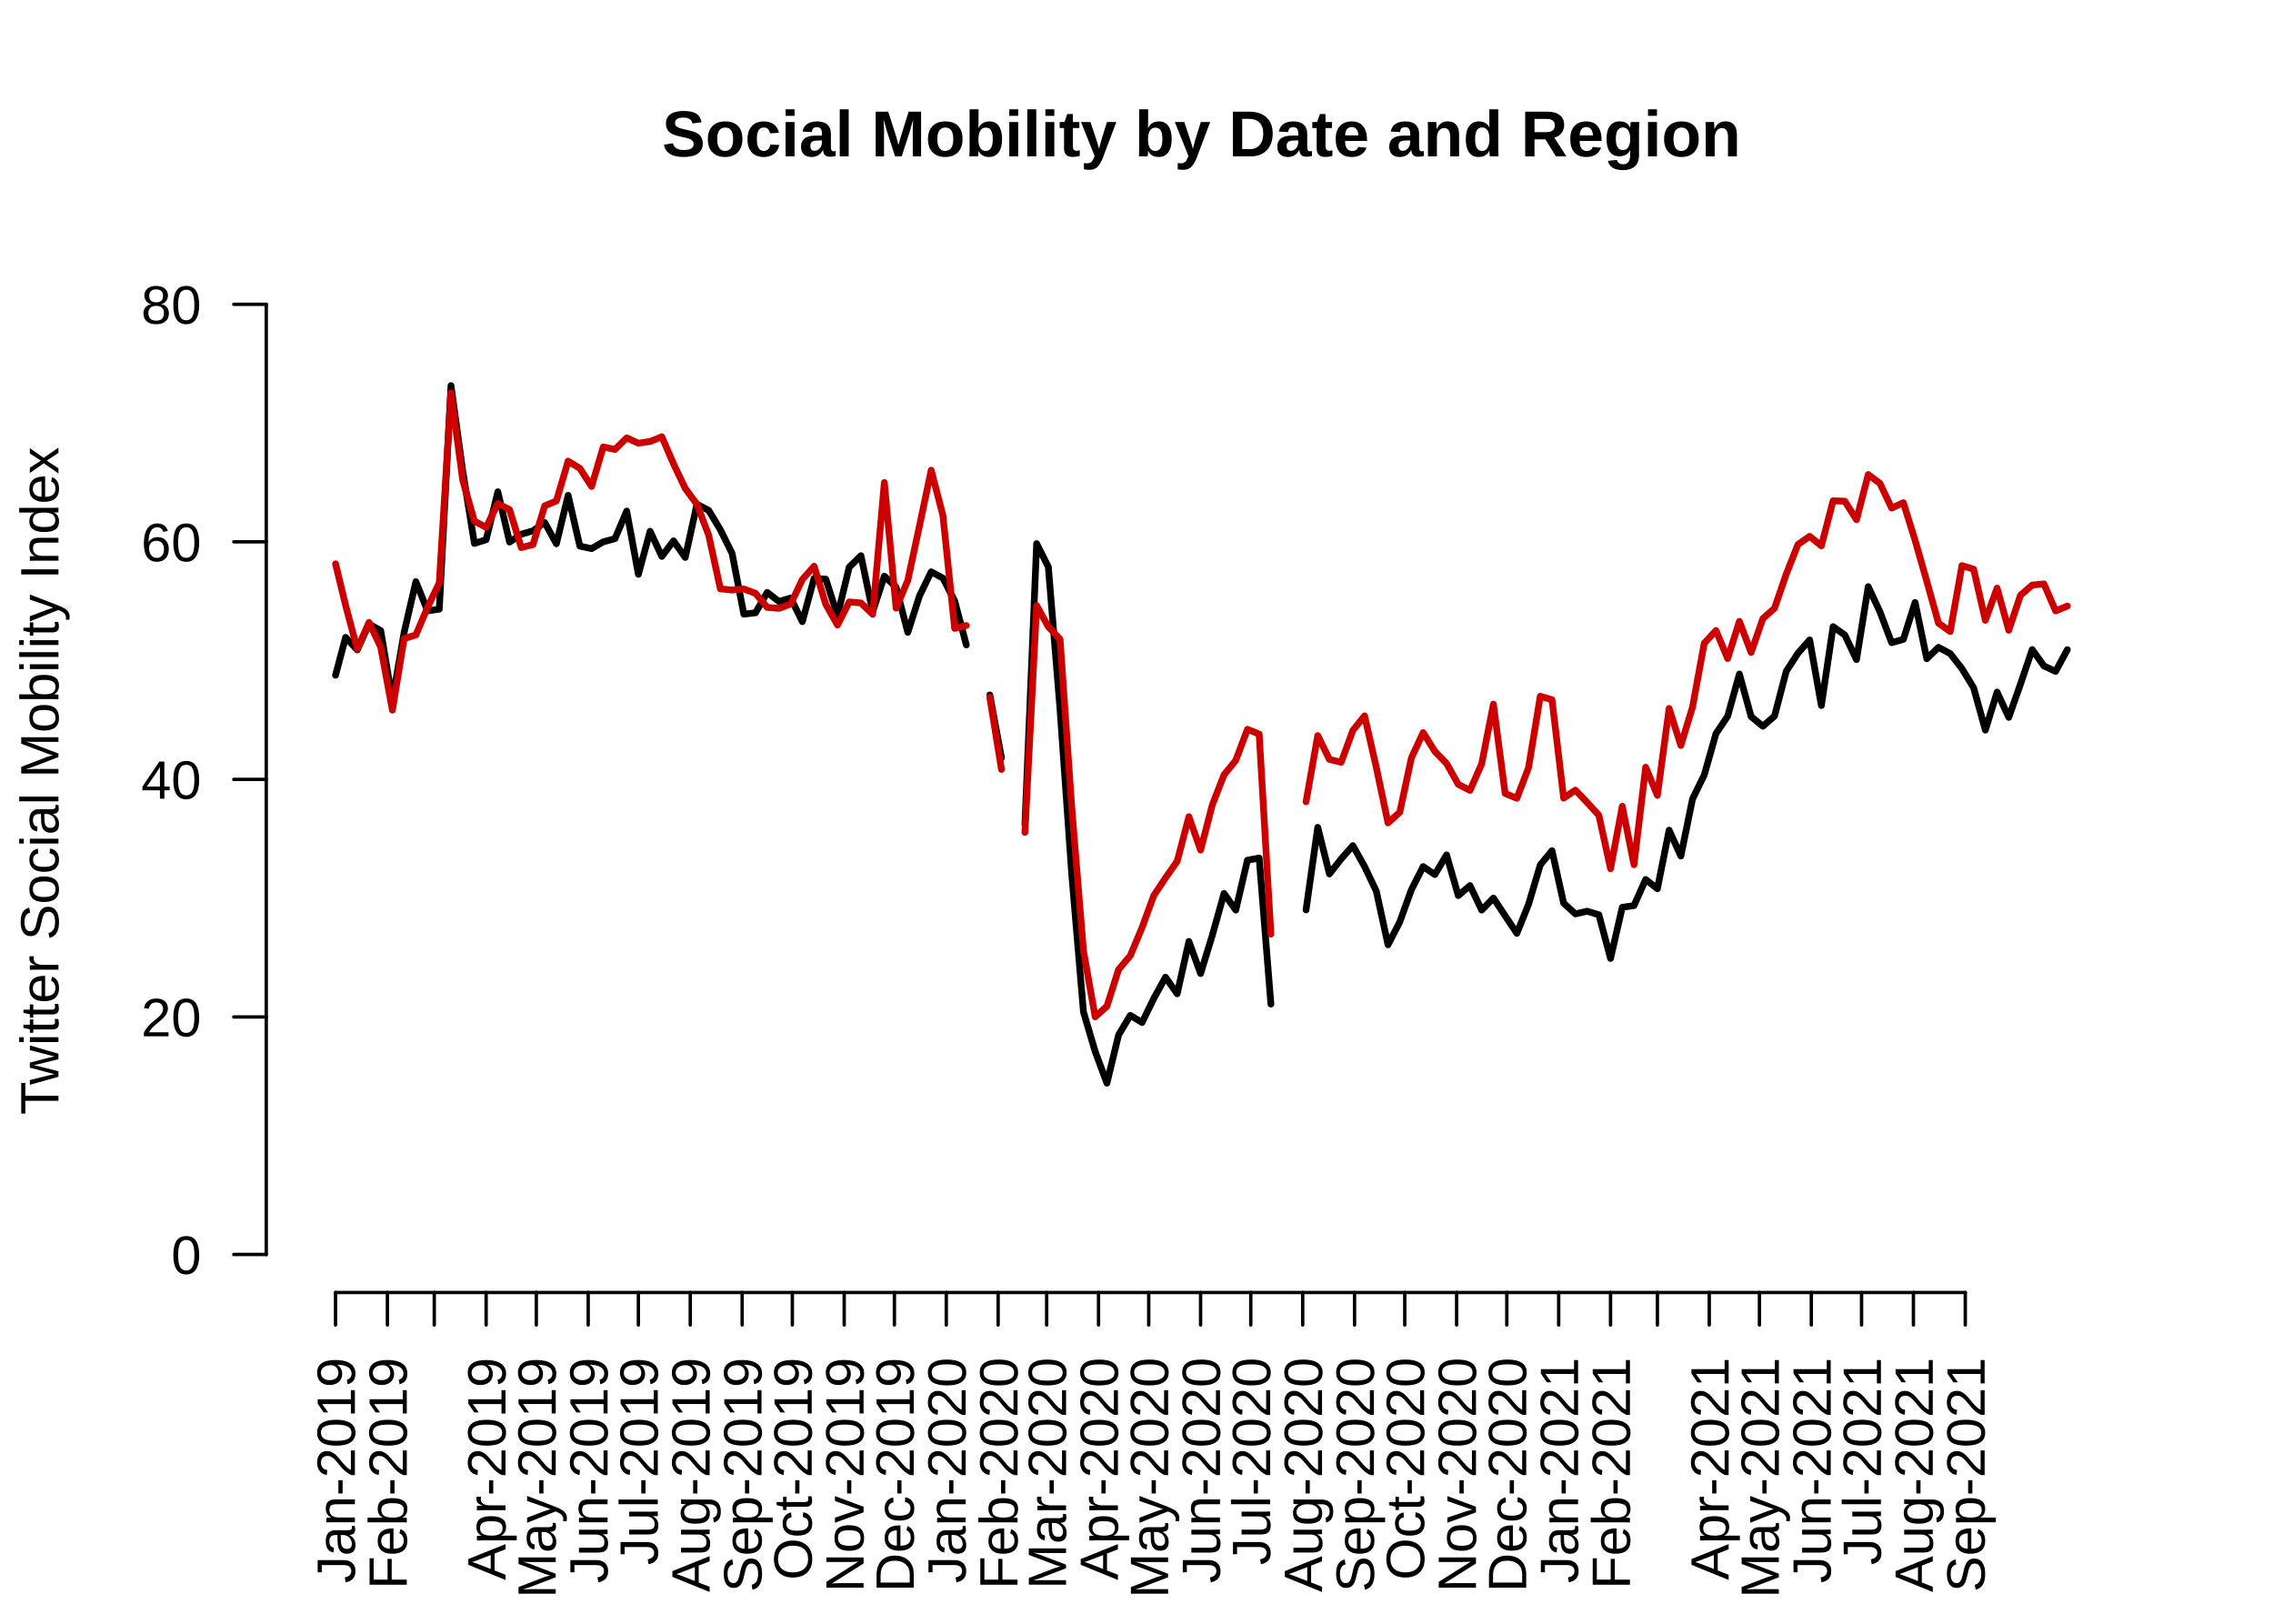
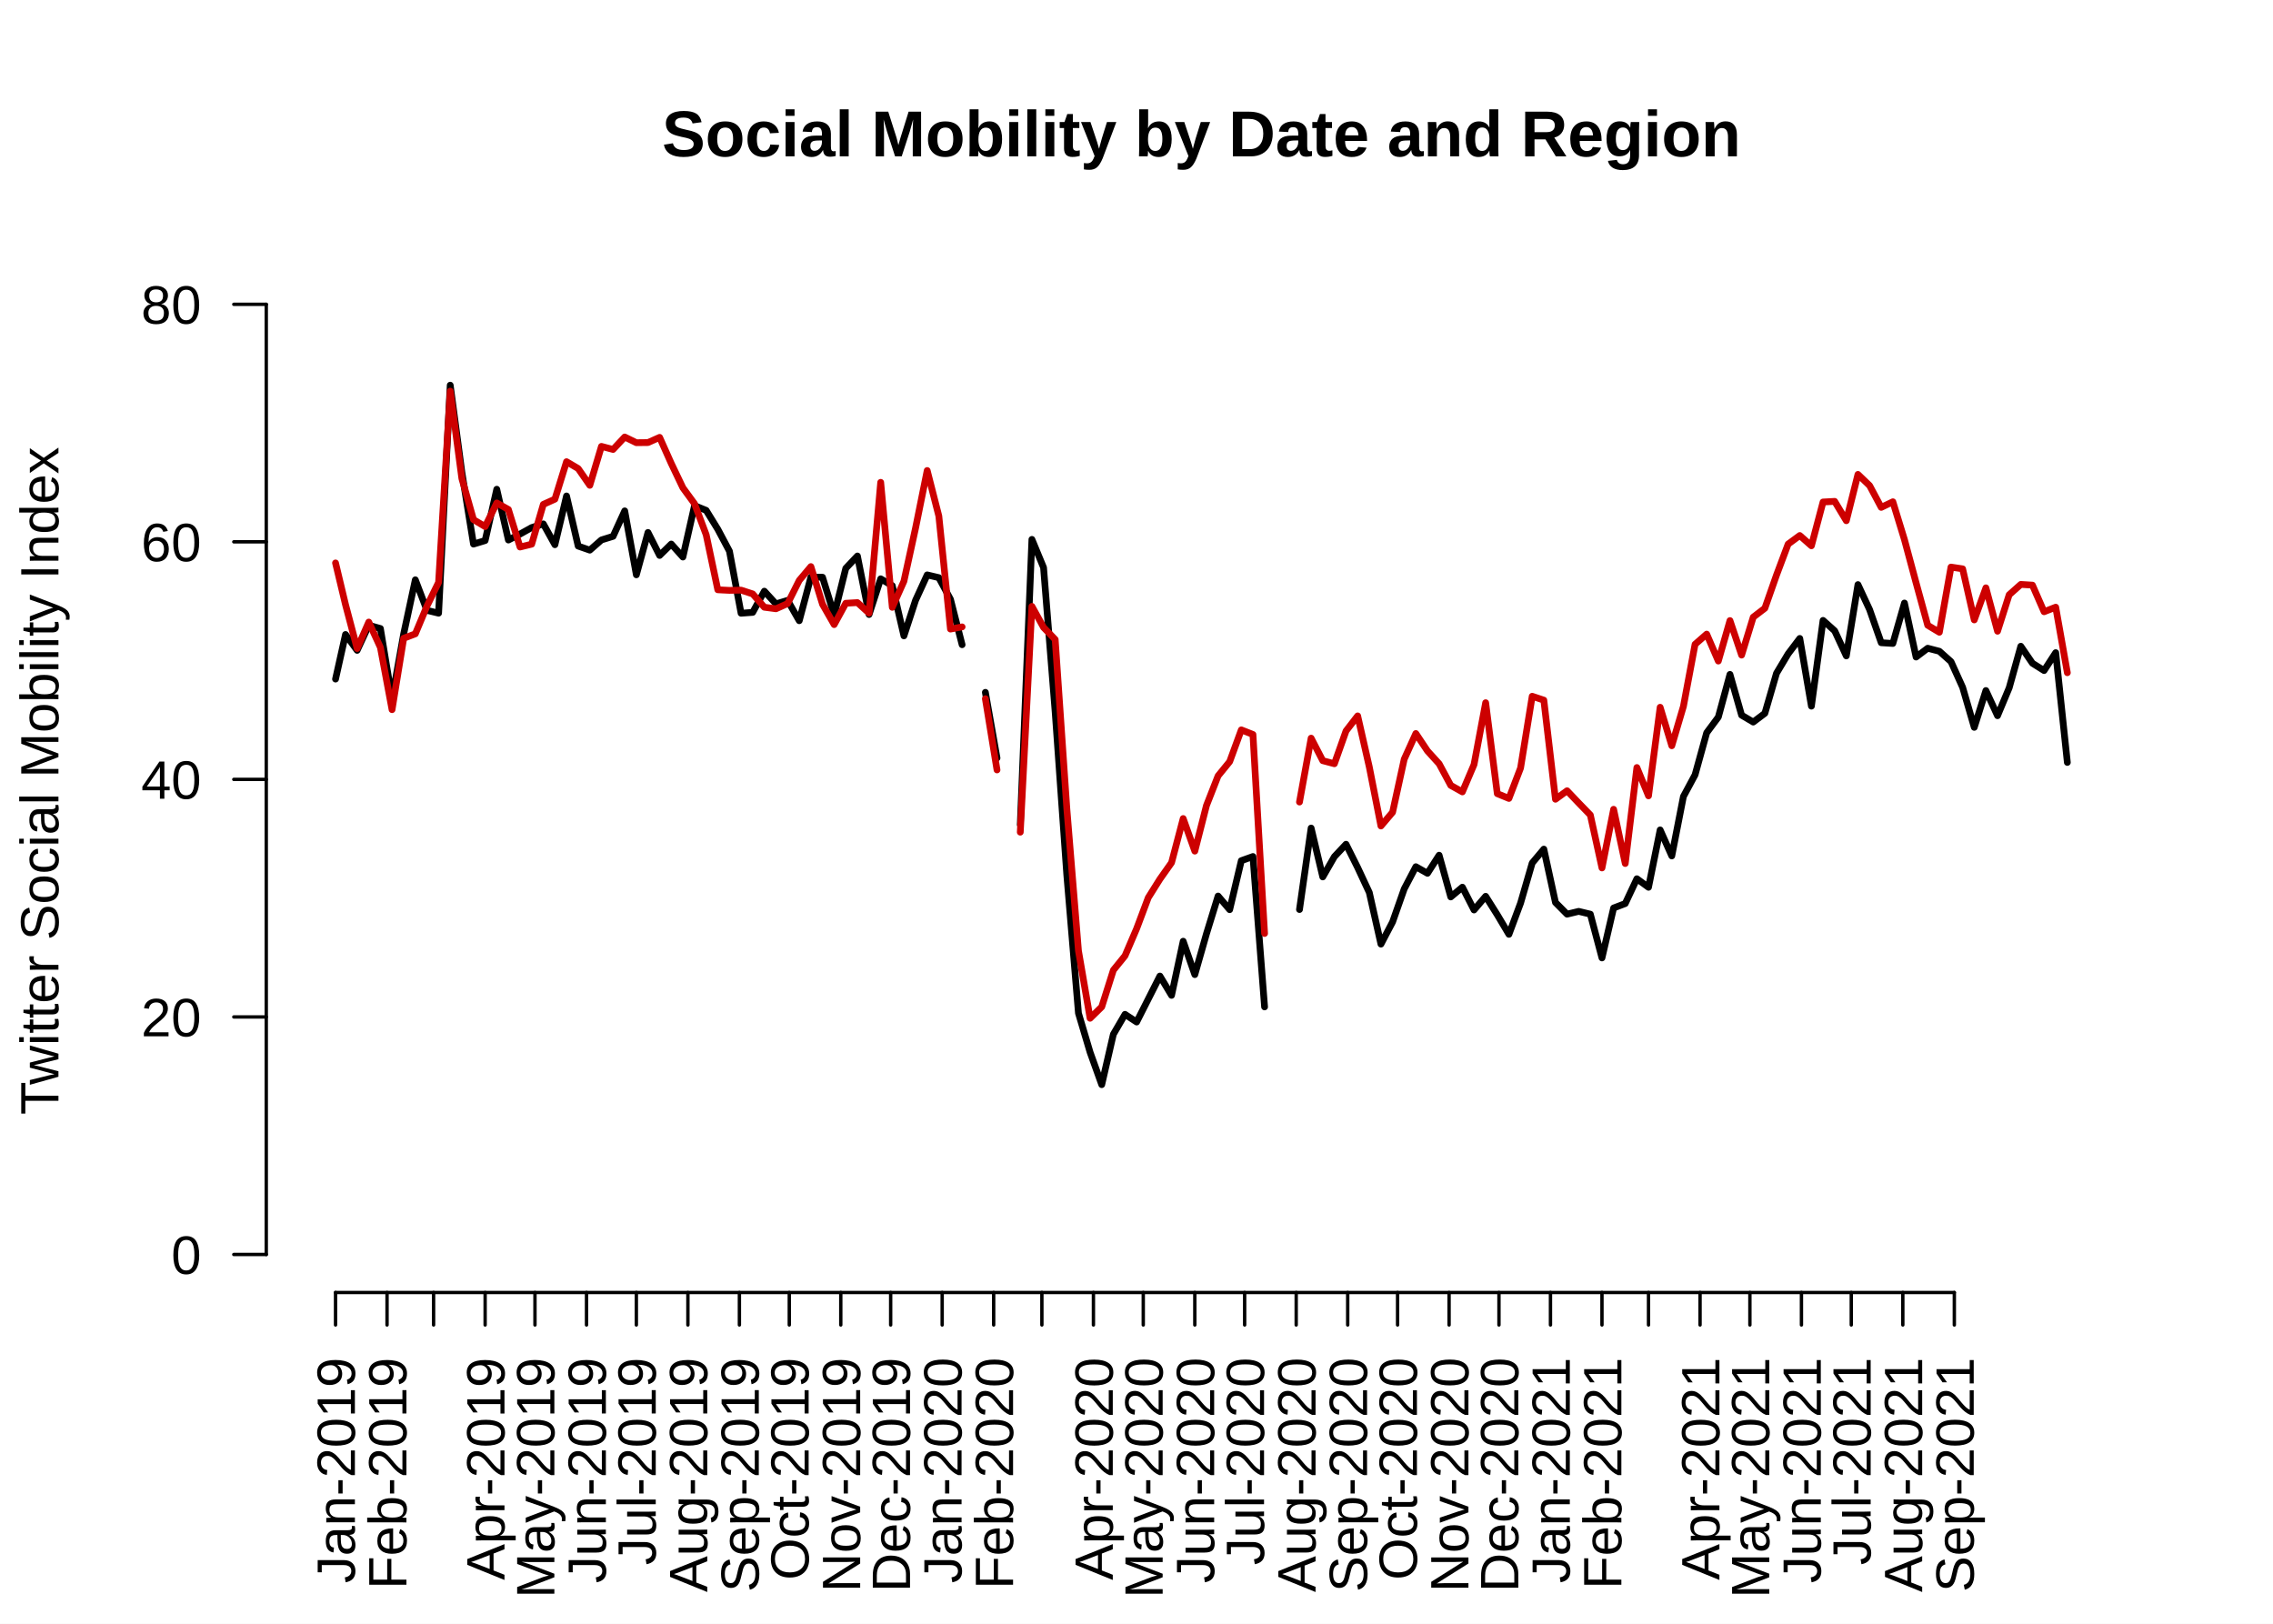
<svg xmlns="http://www.w3.org/2000/svg" viewBox="0 0 504.00 360.00">
  <defs>
    <style type="text/css">
    line, polyline, polygon, path, rect, circle {
      fill: none;
      stroke: #000000;
      stroke-linecap: round;
      stroke-linejoin: round;
      stroke-miterlimit: 10.00;
    }
  </style>
  </defs>
  <rect width="100%" height="100%" style="stroke: none; fill: #FFFFFF;" />
  <defs>
    <clipPath id="cpNTkuMDR8NDczLjc2fDI4Ni41Nnw1OS4wNA==">
      <rect x="59.04" y="59.04" width="414.72" height="227.52" />
    </clipPath>
  </defs>
-   <polyline points="74.40,149.71 76.63,141.31 79.22,144.09 81.82,138.33 84.42,139.83 87.01,155.29 89.61,140.21 92.21,128.95 94.81,135.43 97.40,135.06 100.00,85.49 102.60,104.43 105.19,120.49 107.79,119.66 110.39,109.03 112.99,120.18 115.58,118.44 118.18,117.69 120.78,115.83 123.37,120.56 125.97,109.82 128.57,121.08 131.17,121.63 133.76,120.13 136.36,119.43 138.96,113.31 141.55,127.33 144.15,117.79 146.75,123.37 149.34,119.91 151.94,123.59 154.54,111.81 157.14,113.15 159.73,117.45 162.33,122.69 164.93,136.16 167.52,135.87 170.12,131.34 172.72,133.36 175.32,132.59 177.91,137.82 180.51,128.23 183.11,128.41 185.70,136.45 188.30,125.75 190.90,123.20 193.50,135.61 196.09,127.73 198.69,130.20 201.29,140.21 203.88,132.12 206.48,126.78 209.08,128.18 211.68,133.22 214.27,142.99 " style="stroke-width: 1.50;" clip-path="url(#cpNTkuMDR8NDczLjc2fDI4Ni41Nnw1OS4wNA==)" />
-   <polyline points="219.47,154.07 222.06,168.03 " style="stroke-width: 1.50;" clip-path="url(#cpNTkuMDR8NDczLjc2fDI4Ni41Nnw1OS4wNA==)" />
-   <polyline points="227.26,182.79 229.86,120.53 232.45,125.69 235.05,157.33 237.65,193.94 240.24,224.35 242.84,233.14 245.44,240.15 248.03,229.46 250.63,225.11 253.23,226.70 255.83,221.38 258.42,216.65 261.02,220.33 263.62,208.72 266.21,215.85 268.81,207.37 271.41,198.09 274.01,201.77 276.60,190.71 279.20,190.23 281.80,222.62 " style="stroke-width: 1.50;" clip-path="url(#cpNTkuMDR8NDczLjc2fDI4Ni41Nnw1OS4wNA==)" />
-   <polyline points="289.59,201.74 292.19,183.43 294.78,193.76 297.38,190.43 299.98,187.48 302.57,192.12 305.17,197.56 307.77,209.47 310.37,204.41 312.96,197.24 315.56,192.13 318.16,193.90 320.75,189.54 323.35,198.56 325.95,196.34 328.54,201.78 331.14,199.11 333.74,203.04 336.34,206.93 338.93,200.50 341.53,191.76 344.13,188.60 346.72,200.26 349.32,202.62 351.92,202.03 354.52,202.81 357.11,212.50 359.71,201.16 362.31,200.78 364.90,194.99 367.50,197.04 370.10,184.06 372.70,189.79 375.29,177.14 377.89,171.82 380.49,162.65 383.08,158.79 385.68,149.44 388.28,158.86 390.88,161.01 393.47,158.77 396.07,148.83 398.67,144.82 401.26,141.87 403.86,156.42 406.46,138.93 409.06,140.80 411.65,146.25 414.25,130.06 416.85,135.66 419.44,142.49 422.04,141.75 424.64,133.57 427.23,146.05 429.83,143.52 432.43,144.91 435.03,148.24 437.62,152.49 440.22,161.87 442.82,153.44 445.41,159.05 448.01,151.67 450.61,144.01 453.21,147.65 455.80,148.86 458.40,144.03 " style="stroke-width: 1.50;" clip-path="url(#cpNTkuMDR8NDczLjc2fDI4Ni41Nnw1OS4wNA==)" />
+   <polyline points="74.40,150.56 76.61,140.67 79.19,144.19 81.77,138.62 84.35,139.35 86.93,154.94 89.51,140.53 92.09,128.55 94.67,135.32 97.25,135.95 99.83,85.40 102.41,104.70 104.99,120.63 107.57,119.85 110.15,108.47 112.73,119.73 115.31,118.41 117.89,116.97 120.47,116.15 123.04,120.77 125.62,109.96 128.20,121.07 130.78,121.97 133.36,119.71 135.94,118.91 138.52,113.27 141.10,127.44 143.68,118.05 146.26,123.15 148.84,120.62 151.42,123.50 154.00,112.10 156.58,113.15 159.16,117.34 161.74,122.19 164.32,135.96 166.90,135.77 169.48,131.07 172.06,133.89 174.64,133.11 177.22,137.62 179.80,127.96 182.38,127.98 184.96,136.35 187.54,126.00 190.12,123.27 192.70,136.24 195.28,128.33 197.85,129.85 200.43,140.98 203.01,133.09 205.59,127.46 208.17,128.07 210.75,132.86 213.33,142.94 " style="stroke-width: 1.50;" clip-path="url(#cpNTkuMDR8NDczLjc2fDI4Ni41Nnw1OS4wNA==)" />
+   <polyline points="218.49,153.50 221.07,168.06 " style="stroke-width: 1.50;" clip-path="url(#cpNTkuMDR8NDczLjc2fDI4Ni41Nnw1OS4wNA==)" />
+   <polyline points="226.23,182.83 228.81,119.59 231.39,125.83 233.97,157.88 236.55,194.01 239.13,224.63 241.71,233.30 244.29,240.48 246.87,229.31 249.45,224.89 252.03,226.59 254.61,221.50 257.19,216.40 259.77,220.68 262.35,208.68 264.93,216.08 267.51,207.04 270.09,198.66 272.66,201.68 275.24,190.82 277.82,189.90 280.40,223.24 " style="stroke-width: 1.50;" clip-path="url(#cpNTkuMDR8NDczLjc2fDI4Ni41Nnw1OS4wNA==)" />
+   <polyline points="288.14,201.65 290.72,183.59 293.30,194.42 295.88,189.93 298.46,187.18 301.04,192.35 303.62,197.88 306.20,209.32 308.78,204.41 311.36,197.08 313.94,192.16 316.52,193.62 319.10,189.61 321.68,198.86 324.26,196.70 326.84,201.75 329.42,198.72 332.00,202.82 334.58,207.15 337.16,200.23 339.74,191.33 342.32,188.26 344.90,200.09 347.47,202.68 350.05,202.06 352.63,202.68 355.21,212.38 357.79,201.31 360.37,200.33 362.95,194.83 365.53,196.72 368.11,184.00 370.69,189.77 373.27,176.59 375.85,171.79 378.43,162.46 381.01,158.99 383.59,149.52 386.17,158.56 388.75,160.09 391.33,158.15 393.91,149.27 396.49,144.96 399.07,141.55 401.65,156.56 404.23,137.55 406.81,139.86 409.39,145.42 411.97,129.61 414.55,135.15 417.13,142.50 419.71,142.66 422.28,133.70 424.86,145.67 427.44,143.72 430.02,144.39 432.60,146.69 435.18,152.39 437.76,161.26 440.34,153.10 442.92,158.68 445.50,152.51 448.08,143.28 450.66,147.05 453.24,148.67 455.82,144.70 458.40,169.04 " style="stroke-width: 1.50;" clip-path="url(#cpNTkuMDR8NDczLjc2fDI4Ni41Nnw1OS4wNA==)" />
  <defs>
    <clipPath id="cpMC4wMHw1MDQuMDB8MzYwLjAwfDAuMDA=">
      <rect x="0.00" y="0.00" width="504.00" height="360.00" />
    </clipPath>
  </defs>
  <line x1="59.04" y1="278.13" x2="59.04" y2="67.47" style="stroke-width: 0.75;" clip-path="url(#cpMC4wMHw1MDQuMDB8MzYwLjAwfDAuMDA=)" />
  <line x1="59.04" y1="278.13" x2="51.84" y2="278.13" style="stroke-width: 0.75;" clip-path="url(#cpMC4wMHw1MDQuMDB8MzYwLjAwfDAuMDA=)" />
  <line x1="59.04" y1="225.47" x2="51.84" y2="225.47" style="stroke-width: 0.75;" clip-path="url(#cpMC4wMHw1MDQuMDB8MzYwLjAwfDAuMDA=)" />
  <line x1="59.04" y1="172.80" x2="51.84" y2="172.80" style="stroke-width: 0.75;" clip-path="url(#cpMC4wMHw1MDQuMDB8MzYwLjAwfDAuMDA=)" />
  <line x1="59.04" y1="120.13" x2="51.84" y2="120.13" style="stroke-width: 0.75;" clip-path="url(#cpMC4wMHw1MDQuMDB8MzYwLjAwfDAuMDA=)" />
  <line x1="59.04" y1="67.47" x2="51.84" y2="67.47" style="stroke-width: 0.75;" clip-path="url(#cpMC4wMHw1MDQuMDB8MzYwLjAwfDAuMDA=)" />
  <g clip-path="url(#cpMC4wMHw1MDQuMDB8MzYwLjAwfDAuMDA=)">
    <text x="37.97" y="282.43" style="font-size: 12.00px; font-family: Arial;" textLength="6.67px" lengthAdjust="spacingAndGlyphs">0</text>
  </g>
  <g clip-path="url(#cpMC4wMHw1MDQuMDB8MzYwLjAwfDAuMDA=)">
    <text x="31.29" y="229.76" style="font-size: 12.00px; font-family: Arial;" textLength="13.35px" lengthAdjust="spacingAndGlyphs">20</text>
  </g>
  <g clip-path="url(#cpMC4wMHw1MDQuMDB8MzYwLjAwfDAuMDA=)">
    <text x="31.29" y="177.09" style="font-size: 12.00px; font-family: Arial;" textLength="13.35px" lengthAdjust="spacingAndGlyphs">40</text>
  </g>
  <g clip-path="url(#cpMC4wMHw1MDQuMDB8MzYwLjAwfDAuMDA=)">
    <text x="31.29" y="124.43" style="font-size: 12.00px; font-family: Arial;" textLength="13.35px" lengthAdjust="spacingAndGlyphs">60</text>
  </g>
  <g clip-path="url(#cpMC4wMHw1MDQuMDB8MzYwLjAwfDAuMDA=)">
    <text x="31.29" y="71.76" style="font-size: 12.00px; font-family: Arial;" textLength="13.35px" lengthAdjust="spacingAndGlyphs">80</text>
  </g>
  <g clip-path="url(#cpMC4wMHw1MDQuMDB8MzYwLjAwfDAuMDA=)">
    <text x="146.78" y="34.67" style="font-size: 14.40px; font-weight: bold; font-family: Arial;" textLength="239.23px" lengthAdjust="spacingAndGlyphs">Social Mobility by Date and Region</text>
  </g>
  <g clip-path="url(#cpMC4wMHw1MDQuMDB8MzYwLjAwfDAuMDA=)">
    <text transform="translate(12.96,247.16) rotate(-90)" style="font-size: 12.00px; font-family: Arial;" textLength="148.72px" lengthAdjust="spacingAndGlyphs">Twitter Social Mobility Index</text>
  </g>
  <defs>
    <clipPath id="cpNTkuMDR8NDczLjc2fDI4Ni41Nnw1OS4wNA==">
      <rect x="59.04" y="59.04" width="414.72" height="227.52" />
    </clipPath>
  </defs>
-   <polyline points="74.40,125.00 76.63,134.20 79.22,143.93 81.82,137.99 84.42,143.48 87.01,157.45 89.61,141.57 92.21,140.78 94.81,134.64 97.40,129.21 100.00,87.08 102.60,106.46 105.19,115.54 107.79,116.92 110.39,111.64 112.99,113.00 115.58,121.41 118.18,120.73 120.78,112.16 123.37,111.06 125.97,102.23 128.57,103.84 131.17,107.85 133.76,99.09 136.36,99.65 138.96,97.09 141.55,98.26 144.15,97.89 146.75,96.83 149.34,102.83 151.94,108.28 154.54,111.82 157.14,118.66 159.73,130.55 162.33,130.82 164.93,130.58 167.52,131.55 170.12,134.67 172.72,134.88 175.32,133.93 177.91,128.47 180.51,125.54 183.11,134.00 185.70,138.58 188.30,133.46 190.90,133.68 193.50,136.19 196.09,106.97 198.69,134.84 201.29,128.68 203.88,116.58 206.48,104.25 209.08,114.32 211.68,139.33 214.27,138.69 " style="stroke-width: 1.50; stroke: #CD0000;" clip-path="url(#cpNTkuMDR8NDczLjc2fDI4Ni41Nnw1OS4wNA==)" />
-   <polyline points="219.47,154.56 222.06,170.59 " style="stroke-width: 1.50; stroke: #CD0000;" clip-path="url(#cpNTkuMDR8NDczLjc2fDI4Ni41Nnw1OS4wNA==)" />
-   <polyline points="227.26,184.55 229.86,134.26 232.45,138.96 235.05,141.73 237.65,179.11 240.24,210.76 242.84,225.45 245.44,223.10 248.03,214.95 250.63,211.87 253.23,205.65 255.83,198.56 258.42,194.66 261.02,190.95 263.62,181.07 266.21,188.47 268.81,178.45 271.41,171.78 274.01,168.59 276.60,161.69 279.20,162.77 281.80,207.10 " style="stroke-width: 1.50; stroke: #CD0000;" clip-path="url(#cpNTkuMDR8NDczLjc2fDI4Ni41Nnw1OS4wNA==)" />
-   <polyline points="289.59,177.76 292.19,163.09 294.78,168.37 297.38,169.01 299.98,161.93 302.57,158.71 305.17,170.13 307.77,182.45 310.37,180.09 312.96,168.03 315.56,162.43 318.16,166.60 320.75,169.27 323.35,173.90 325.95,175.24 328.54,169.35 331.14,156.11 333.74,175.92 336.34,176.99 338.93,170.19 341.53,154.37 344.13,155.13 346.72,176.96 349.32,175.18 351.92,177.91 354.52,180.75 357.11,192.61 359.71,178.76 362.31,191.71 364.90,170.10 367.50,176.34 370.10,157.07 372.70,165.28 375.29,156.76 377.89,142.61 380.49,139.80 383.08,146.00 385.68,137.77 388.28,144.66 390.88,137.16 393.47,134.85 396.07,127.29 398.67,120.71 401.26,118.91 403.86,121.02 406.46,111.03 409.06,111.12 411.65,115.22 414.25,105.21 416.85,107.18 419.44,112.64 422.04,111.45 424.64,119.79 427.23,128.85 429.83,138.16 432.43,140.02 435.03,125.40 437.62,126.19 440.22,137.54 442.82,130.39 445.41,139.74 448.01,131.97 450.61,129.72 453.21,129.45 455.80,135.45 458.40,134.37 " style="stroke-width: 1.50; stroke: #CD0000;" clip-path="url(#cpNTkuMDR8NDczLjc2fDI4Ni41Nnw1OS4wNA==)" />
+   <polyline points="74.40,124.81 76.61,134.05 79.19,143.79 81.77,137.92 84.35,143.54 86.93,157.34 89.51,141.51 92.09,140.53 94.67,134.37 97.25,129.12 99.83,86.72 102.41,106.09 104.99,115.21 107.57,116.75 110.15,111.51 112.73,112.96 115.31,121.28 117.89,120.65 120.47,111.83 123.04,110.67 125.62,102.36 128.20,103.88 130.78,107.60 133.36,98.97 135.94,99.65 138.52,96.89 141.10,98.15 143.68,98.12 146.26,96.97 148.84,102.75 151.42,108.15 154.00,111.68 156.58,118.56 159.16,130.76 161.74,130.89 164.32,130.84 166.90,131.68 169.48,134.63 172.06,134.97 174.64,133.82 177.22,128.68 179.80,125.62 182.38,133.97 184.96,138.48 187.54,133.75 190.12,133.60 192.70,135.95 195.28,106.94 197.85,134.65 200.43,128.86 203.01,117.07 205.59,104.32 208.17,114.41 210.75,139.47 213.33,138.99 " style="stroke-width: 1.50; stroke: #CD0000;" clip-path="url(#cpNTkuMDR8NDczLjc2fDI4Ni41Nnw1OS4wNA==)" />
+   <polyline points="218.49,154.91 221.07,170.70 " style="stroke-width: 1.50; stroke: #CD0000;" clip-path="url(#cpNTkuMDR8NDczLjc2fDI4Ni41Nnw1OS4wNA==)" />
+   <polyline points="226.23,184.50 228.81,134.44 231.39,139.11 233.97,141.78 236.55,179.27 239.13,210.79 241.71,225.76 244.29,223.23 246.87,215.09 249.45,211.91 252.03,205.89 254.61,199.02 257.19,194.91 259.77,191.26 262.35,181.48 264.93,188.70 267.51,178.60 270.09,172.02 272.66,168.86 275.24,161.82 277.82,162.84 280.40,206.96 " style="stroke-width: 1.50; stroke: #CD0000;" clip-path="url(#cpNTkuMDR8NDczLjc2fDI4Ni41Nnw1OS4wNA==)" />
+   <polyline points="288.14,177.82 290.72,163.66 293.30,168.65 295.88,169.33 298.46,162.06 301.04,158.72 303.62,170.04 306.20,183.13 308.78,180.09 311.36,168.32 313.94,162.63 316.52,166.49 319.10,169.33 321.68,174.13 324.26,175.57 326.84,169.51 329.42,155.80 332.00,175.96 334.58,177.02 337.16,170.28 339.74,154.37 342.32,155.23 344.90,177.20 347.47,175.32 350.05,178.03 352.63,180.69 355.21,192.43 357.79,179.43 360.37,191.45 362.95,170.17 365.53,176.45 368.11,156.81 370.69,165.34 373.27,156.61 375.85,142.85 378.43,140.59 381.01,146.56 383.59,137.59 386.17,145.24 388.75,136.83 391.33,134.85 393.91,127.50 396.49,120.63 399.07,118.73 401.65,121.01 404.23,111.30 406.81,111.16 409.39,115.45 411.97,105.18 414.55,107.66 417.13,112.49 419.71,111.25 422.28,119.64 424.86,129.22 427.44,138.63 430.02,140.18 432.60,125.73 435.18,126.12 437.76,137.44 440.34,130.33 442.92,139.95 445.50,131.87 448.08,129.57 450.66,129.73 453.24,135.63 455.82,134.62 458.40,149.15 " style="stroke-width: 1.50; stroke: #CD0000;" clip-path="url(#cpNTkuMDR8NDczLjc2fDI4Ni41Nnw1OS4wNA==)" />
  <defs>
    <clipPath id="cpMC4wMHw1MDQuMDB8MzYwLjAwfDAuMDA=">
      <rect x="0.00" y="0.00" width="504.00" height="360.00" />
    </clipPath>
  </defs>
-   <line x1="74.40" y1="286.56" x2="435.77" y2="286.56" style="stroke-width: 0.75;" clip-path="url(#cpMC4wMHw1MDQuMDB8MzYwLjAwfDAuMDA=)" />
+   <line x1="74.40" y1="286.56" x2="433.34" y2="286.56" style="stroke-width: 0.75;" clip-path="url(#cpMC4wMHw1MDQuMDB8MzYwLjAwfDAuMDA=)" />
  <line x1="74.40" y1="286.56" x2="74.40" y2="293.76" style="stroke-width: 0.75;" clip-path="url(#cpMC4wMHw1MDQuMDB8MzYwLjAwfDAuMDA=)" />
-   <line x1="85.90" y1="286.56" x2="85.90" y2="293.76" style="stroke-width: 0.75;" clip-path="url(#cpMC4wMHw1MDQuMDB8MzYwLjAwfDAuMDA=)" />
-   <line x1="96.29" y1="286.56" x2="96.29" y2="293.76" style="stroke-width: 0.75;" clip-path="url(#cpMC4wMHw1MDQuMDB8MzYwLjAwfDAuMDA=)" />
-   <line x1="107.79" y1="286.56" x2="107.79" y2="293.76" style="stroke-width: 0.75;" clip-path="url(#cpMC4wMHw1MDQuMDB8MzYwLjAwfDAuMDA=)" />
-   <line x1="118.92" y1="286.56" x2="118.92" y2="293.76" style="stroke-width: 0.75;" clip-path="url(#cpMC4wMHw1MDQuMDB8MzYwLjAwfDAuMDA=)" />
-   <line x1="130.42" y1="286.56" x2="130.42" y2="293.76" style="stroke-width: 0.75;" clip-path="url(#cpMC4wMHw1MDQuMDB8MzYwLjAwfDAuMDA=)" />
-   <line x1="141.55" y1="286.56" x2="141.55" y2="293.76" style="stroke-width: 0.75;" clip-path="url(#cpMC4wMHw1MDQuMDB8MzYwLjAwfDAuMDA=)" />
-   <line x1="153.06" y1="286.56" x2="153.06" y2="293.76" style="stroke-width: 0.75;" clip-path="url(#cpMC4wMHw1MDQuMDB8MzYwLjAwfDAuMDA=)" />
-   <line x1="164.56" y1="286.56" x2="164.56" y2="293.76" style="stroke-width: 0.75;" clip-path="url(#cpMC4wMHw1MDQuMDB8MzYwLjAwfDAuMDA=)" />
-   <line x1="175.69" y1="286.56" x2="175.69" y2="293.76" style="stroke-width: 0.75;" clip-path="url(#cpMC4wMHw1MDQuMDB8MzYwLjAwfDAuMDA=)" />
-   <line x1="187.19" y1="286.56" x2="187.19" y2="293.76" style="stroke-width: 0.75;" clip-path="url(#cpMC4wMHw1MDQuMDB8MzYwLjAwfDAuMDA=)" />
-   <line x1="198.32" y1="286.56" x2="198.32" y2="293.76" style="stroke-width: 0.75;" clip-path="url(#cpMC4wMHw1MDQuMDB8MzYwLjAwfDAuMDA=)" />
-   <line x1="209.82" y1="286.56" x2="209.82" y2="293.76" style="stroke-width: 0.75;" clip-path="url(#cpMC4wMHw1MDQuMDB8MzYwLjAwfDAuMDA=)" />
-   <line x1="221.32" y1="286.56" x2="221.32" y2="293.76" style="stroke-width: 0.75;" clip-path="url(#cpMC4wMHw1MDQuMDB8MzYwLjAwfDAuMDA=)" />
-   <line x1="232.08" y1="286.56" x2="232.08" y2="293.76" style="stroke-width: 0.75;" clip-path="url(#cpMC4wMHw1MDQuMDB8MzYwLjAwfDAuMDA=)" />
-   <line x1="243.58" y1="286.56" x2="243.58" y2="293.76" style="stroke-width: 0.75;" clip-path="url(#cpMC4wMHw1MDQuMDB8MzYwLjAwfDAuMDA=)" />
-   <line x1="254.71" y1="286.56" x2="254.71" y2="293.76" style="stroke-width: 0.75;" clip-path="url(#cpMC4wMHw1MDQuMDB8MzYwLjAwfDAuMDA=)" />
-   <line x1="266.21" y1="286.56" x2="266.21" y2="293.76" style="stroke-width: 0.75;" clip-path="url(#cpMC4wMHw1MDQuMDB8MzYwLjAwfDAuMDA=)" />
-   <line x1="277.34" y1="286.56" x2="277.34" y2="293.76" style="stroke-width: 0.75;" clip-path="url(#cpMC4wMHw1MDQuMDB8MzYwLjAwfDAuMDA=)" />
-   <line x1="288.85" y1="286.56" x2="288.85" y2="293.76" style="stroke-width: 0.75;" clip-path="url(#cpMC4wMHw1MDQuMDB8MzYwLjAwfDAuMDA=)" />
-   <line x1="300.35" y1="286.56" x2="300.35" y2="293.76" style="stroke-width: 0.75;" clip-path="url(#cpMC4wMHw1MDQuMDB8MzYwLjAwfDAuMDA=)" />
-   <line x1="311.48" y1="286.56" x2="311.48" y2="293.76" style="stroke-width: 0.75;" clip-path="url(#cpMC4wMHw1MDQuMDB8MzYwLjAwfDAuMDA=)" />
-   <line x1="322.98" y1="286.56" x2="322.98" y2="293.76" style="stroke-width: 0.75;" clip-path="url(#cpMC4wMHw1MDQuMDB8MzYwLjAwfDAuMDA=)" />
-   <line x1="334.11" y1="286.56" x2="334.11" y2="293.76" style="stroke-width: 0.75;" clip-path="url(#cpMC4wMHw1MDQuMDB8MzYwLjAwfDAuMDA=)" />
-   <line x1="345.61" y1="286.56" x2="345.61" y2="293.76" style="stroke-width: 0.75;" clip-path="url(#cpMC4wMHw1MDQuMDB8MzYwLjAwfDAuMDA=)" />
-   <line x1="357.11" y1="286.56" x2="357.11" y2="293.76" style="stroke-width: 0.75;" clip-path="url(#cpMC4wMHw1MDQuMDB8MzYwLjAwfDAuMDA=)" />
-   <line x1="367.50" y1="286.56" x2="367.50" y2="293.76" style="stroke-width: 0.75;" clip-path="url(#cpMC4wMHw1MDQuMDB8MzYwLjAwfDAuMDA=)" />
-   <line x1="379.00" y1="286.56" x2="379.00" y2="293.76" style="stroke-width: 0.75;" clip-path="url(#cpMC4wMHw1MDQuMDB8MzYwLjAwfDAuMDA=)" />
-   <line x1="390.13" y1="286.56" x2="390.13" y2="293.76" style="stroke-width: 0.75;" clip-path="url(#cpMC4wMHw1MDQuMDB8MzYwLjAwfDAuMDA=)" />
-   <line x1="401.63" y1="286.56" x2="401.63" y2="293.76" style="stroke-width: 0.75;" clip-path="url(#cpMC4wMHw1MDQuMDB8MzYwLjAwfDAuMDA=)" />
-   <line x1="412.77" y1="286.56" x2="412.77" y2="293.76" style="stroke-width: 0.75;" clip-path="url(#cpMC4wMHw1MDQuMDB8MzYwLjAwfDAuMDA=)" />
-   <line x1="424.27" y1="286.56" x2="424.27" y2="293.76" style="stroke-width: 0.75;" clip-path="url(#cpMC4wMHw1MDQuMDB8MzYwLjAwfDAuMDA=)" />
-   <line x1="435.77" y1="286.56" x2="435.77" y2="293.76" style="stroke-width: 0.75;" clip-path="url(#cpMC4wMHw1MDQuMDB8MzYwLjAwfDAuMDA=)" />
+   <line x1="85.82" y1="286.56" x2="85.82" y2="293.76" style="stroke-width: 0.75;" clip-path="url(#cpMC4wMHw1MDQuMDB8MzYwLjAwfDAuMDA=)" />
+   <line x1="96.14" y1="286.56" x2="96.14" y2="293.76" style="stroke-width: 0.75;" clip-path="url(#cpMC4wMHw1MDQuMDB8MzYwLjAwfDAuMDA=)" />
+   <line x1="107.57" y1="286.56" x2="107.57" y2="293.76" style="stroke-width: 0.75;" clip-path="url(#cpMC4wMHw1MDQuMDB8MzYwLjAwfDAuMDA=)" />
+   <line x1="118.62" y1="286.56" x2="118.62" y2="293.76" style="stroke-width: 0.75;" clip-path="url(#cpMC4wMHw1MDQuMDB8MzYwLjAwfDAuMDA=)" />
+   <line x1="130.05" y1="286.56" x2="130.05" y2="293.76" style="stroke-width: 0.75;" clip-path="url(#cpMC4wMHw1MDQuMDB8MzYwLjAwfDAuMDA=)" />
+   <line x1="141.10" y1="286.56" x2="141.10" y2="293.76" style="stroke-width: 0.75;" clip-path="url(#cpMC4wMHw1MDQuMDB8MzYwLjAwfDAuMDA=)" />
+   <line x1="152.53" y1="286.56" x2="152.53" y2="293.76" style="stroke-width: 0.75;" clip-path="url(#cpMC4wMHw1MDQuMDB8MzYwLjAwfDAuMDA=)" />
+   <line x1="163.95" y1="286.56" x2="163.95" y2="293.76" style="stroke-width: 0.75;" clip-path="url(#cpMC4wMHw1MDQuMDB8MzYwLjAwfDAuMDA=)" />
+   <line x1="175.01" y1="286.56" x2="175.01" y2="293.76" style="stroke-width: 0.75;" clip-path="url(#cpMC4wMHw1MDQuMDB8MzYwLjAwfDAuMDA=)" />
+   <line x1="186.43" y1="286.56" x2="186.43" y2="293.76" style="stroke-width: 0.75;" clip-path="url(#cpMC4wMHw1MDQuMDB8MzYwLjAwfDAuMDA=)" />
+   <line x1="197.49" y1="286.56" x2="197.49" y2="293.76" style="stroke-width: 0.75;" clip-path="url(#cpMC4wMHw1MDQuMDB8MzYwLjAwfDAuMDA=)" />
+   <line x1="208.91" y1="286.56" x2="208.91" y2="293.76" style="stroke-width: 0.75;" clip-path="url(#cpMC4wMHw1MDQuMDB8MzYwLjAwfDAuMDA=)" />
+   <line x1="220.33" y1="286.56" x2="220.33" y2="293.76" style="stroke-width: 0.75;" clip-path="url(#cpMC4wMHw1MDQuMDB8MzYwLjAwfDAuMDA=)" />
+   <line x1="231.02" y1="286.56" x2="231.02" y2="293.76" style="stroke-width: 0.75;" clip-path="url(#cpMC4wMHw1MDQuMDB8MzYwLjAwfDAuMDA=)" />
+   <line x1="242.45" y1="286.56" x2="242.45" y2="293.76" style="stroke-width: 0.75;" clip-path="url(#cpMC4wMHw1MDQuMDB8MzYwLjAwfDAuMDA=)" />
+   <line x1="253.50" y1="286.56" x2="253.50" y2="293.76" style="stroke-width: 0.75;" clip-path="url(#cpMC4wMHw1MDQuMDB8MzYwLjAwfDAuMDA=)" />
+   <line x1="264.93" y1="286.56" x2="264.93" y2="293.76" style="stroke-width: 0.75;" clip-path="url(#cpMC4wMHw1MDQuMDB8MzYwLjAwfDAuMDA=)" />
+   <line x1="275.98" y1="286.56" x2="275.98" y2="293.76" style="stroke-width: 0.75;" clip-path="url(#cpMC4wMHw1MDQuMDB8MzYwLjAwfDAuMDA=)" />
+   <line x1="287.41" y1="286.56" x2="287.41" y2="293.76" style="stroke-width: 0.75;" clip-path="url(#cpMC4wMHw1MDQuMDB8MzYwLjAwfDAuMDA=)" />
+   <line x1="298.83" y1="286.56" x2="298.83" y2="293.76" style="stroke-width: 0.75;" clip-path="url(#cpMC4wMHw1MDQuMDB8MzYwLjAwfDAuMDA=)" />
+   <line x1="309.89" y1="286.56" x2="309.89" y2="293.76" style="stroke-width: 0.75;" clip-path="url(#cpMC4wMHw1MDQuMDB8MzYwLjAwfDAuMDA=)" />
+   <line x1="321.31" y1="286.56" x2="321.31" y2="293.76" style="stroke-width: 0.75;" clip-path="url(#cpMC4wMHw1MDQuMDB8MzYwLjAwfDAuMDA=)" />
+   <line x1="332.37" y1="286.56" x2="332.37" y2="293.76" style="stroke-width: 0.75;" clip-path="url(#cpMC4wMHw1MDQuMDB8MzYwLjAwfDAuMDA=)" />
+   <line x1="343.79" y1="286.56" x2="343.79" y2="293.76" style="stroke-width: 0.75;" clip-path="url(#cpMC4wMHw1MDQuMDB8MzYwLjAwfDAuMDA=)" />
+   <line x1="355.21" y1="286.56" x2="355.21" y2="293.76" style="stroke-width: 0.75;" clip-path="url(#cpMC4wMHw1MDQuMDB8MzYwLjAwfDAuMDA=)" />
+   <line x1="365.53" y1="286.56" x2="365.53" y2="293.76" style="stroke-width: 0.75;" clip-path="url(#cpMC4wMHw1MDQuMDB8MzYwLjAwfDAuMDA=)" />
+   <line x1="376.96" y1="286.56" x2="376.96" y2="293.76" style="stroke-width: 0.75;" clip-path="url(#cpMC4wMHw1MDQuMDB8MzYwLjAwfDAuMDA=)" />
+   <line x1="388.01" y1="286.56" x2="388.01" y2="293.76" style="stroke-width: 0.75;" clip-path="url(#cpMC4wMHw1MDQuMDB8MzYwLjAwfDAuMDA=)" />
+   <line x1="399.44" y1="286.56" x2="399.44" y2="293.76" style="stroke-width: 0.75;" clip-path="url(#cpMC4wMHw1MDQuMDB8MzYwLjAwfDAuMDA=)" />
+   <line x1="410.49" y1="286.56" x2="410.49" y2="293.76" style="stroke-width: 0.75;" clip-path="url(#cpMC4wMHw1MDQuMDB8MzYwLjAwfDAuMDA=)" />
+   <line x1="421.92" y1="286.56" x2="421.92" y2="293.76" style="stroke-width: 0.75;" clip-path="url(#cpMC4wMHw1MDQuMDB8MzYwLjAwfDAuMDA=)" />
+   <line x1="433.34" y1="286.56" x2="433.34" y2="293.76" style="stroke-width: 0.75;" clip-path="url(#cpMC4wMHw1MDQuMDB8MzYwLjAwfDAuMDA=)" />
  <g clip-path="url(#cpMC4wMHw1MDQuMDB8MzYwLjAwfDAuMDA=)">
    <text transform="translate(78.69,351.00) rotate(-90)" style="font-size: 12.00px; font-family: Arial;" textLength="50.04px" lengthAdjust="spacingAndGlyphs">Jan-2019</text>
  </g>
  <g clip-path="url(#cpMC4wMHw1MDQuMDB8MzYwLjAwfDAuMDA=)">
-     <text transform="translate(90.20,352.33) rotate(-90)" style="font-size: 12.00px; font-family: Arial;" textLength="51.37px" lengthAdjust="spacingAndGlyphs">Feb-2019</text>
+     <text transform="translate(90.12,352.33) rotate(-90)" style="font-size: 12.00px; font-family: Arial;" textLength="51.37px" lengthAdjust="spacingAndGlyphs">Feb-2019</text>
  </g>
  <g clip-path="url(#cpMC4wMHw1MDQuMDB8MzYwLjAwfDAuMDA=)">
-     <text transform="translate(112.09,350.33) rotate(-90)" style="font-size: 12.00px; font-family: Arial;" textLength="49.37px" lengthAdjust="spacingAndGlyphs">Apr-2019</text>
+     <text transform="translate(111.86,350.33) rotate(-90)" style="font-size: 12.00px; font-family: Arial;" textLength="49.37px" lengthAdjust="spacingAndGlyphs">Apr-2019</text>
  </g>
  <g clip-path="url(#cpMC4wMHw1MDQuMDB8MzYwLjAwfDAuMDA=)">
-     <text transform="translate(123.22,354.32) rotate(-90)" style="font-size: 12.00px; font-family: Arial;" textLength="53.36px" lengthAdjust="spacingAndGlyphs">May-2019</text>
+     <text transform="translate(122.92,354.32) rotate(-90)" style="font-size: 12.00px; font-family: Arial;" textLength="53.36px" lengthAdjust="spacingAndGlyphs">May-2019</text>
  </g>
  <g clip-path="url(#cpMC4wMHw1MDQuMDB8MzYwLjAwfDAuMDA=)">
-     <text transform="translate(134.72,351.00) rotate(-90)" style="font-size: 12.00px; font-family: Arial;" textLength="50.04px" lengthAdjust="spacingAndGlyphs">Jun-2019</text>
+     <text transform="translate(134.34,351.00) rotate(-90)" style="font-size: 12.00px; font-family: Arial;" textLength="50.04px" lengthAdjust="spacingAndGlyphs">Jun-2019</text>
  </g>
  <g clip-path="url(#cpMC4wMHw1MDQuMDB8MzYwLjAwfDAuMDA=)">
-     <text transform="translate(145.85,346.99) rotate(-90)" style="font-size: 12.00px; font-family: Arial;" textLength="46.03px" lengthAdjust="spacingAndGlyphs">Jul-2019</text>
+     <text transform="translate(145.40,346.99) rotate(-90)" style="font-size: 12.00px; font-family: Arial;" textLength="46.03px" lengthAdjust="spacingAndGlyphs">Jul-2019</text>
  </g>
  <g clip-path="url(#cpMC4wMHw1MDQuMDB8MzYwLjAwfDAuMDA=)">
-     <text transform="translate(157.35,353.00) rotate(-90)" style="font-size: 12.00px; font-family: Arial;" textLength="52.04px" lengthAdjust="spacingAndGlyphs">Aug-2019</text>
+     <text transform="translate(156.82,353.00) rotate(-90)" style="font-size: 12.00px; font-family: Arial;" textLength="52.04px" lengthAdjust="spacingAndGlyphs">Aug-2019</text>
  </g>
  <g clip-path="url(#cpMC4wMHw1MDQuMDB8MzYwLjAwfDAuMDA=)">
-     <text transform="translate(168.85,353.00) rotate(-90)" style="font-size: 12.00px; font-family: Arial;" textLength="52.04px" lengthAdjust="spacingAndGlyphs">Sep-2019</text>
+     <text transform="translate(168.25,353.00) rotate(-90)" style="font-size: 12.00px; font-family: Arial;" textLength="52.04px" lengthAdjust="spacingAndGlyphs">Sep-2019</text>
  </g>
  <g clip-path="url(#cpMC4wMHw1MDQuMDB8MzYwLjAwfDAuMDA=)">
-     <text transform="translate(179.98,350.32) rotate(-90)" style="font-size: 12.00px; font-family: Arial;" textLength="49.36px" lengthAdjust="spacingAndGlyphs">Oct-2019</text>
+     <text transform="translate(179.30,350.32) rotate(-90)" style="font-size: 12.00px; font-family: Arial;" textLength="49.36px" lengthAdjust="spacingAndGlyphs">Oct-2019</text>
  </g>
  <g clip-path="url(#cpMC4wMHw1MDQuMDB8MzYwLjAwfDAuMDA=)">
-     <text transform="translate(191.48,352.99) rotate(-90)" style="font-size: 12.00px; font-family: Arial;" textLength="52.03px" lengthAdjust="spacingAndGlyphs">Nov-2019</text>
+     <text transform="translate(190.73,352.99) rotate(-90)" style="font-size: 12.00px; font-family: Arial;" textLength="52.03px" lengthAdjust="spacingAndGlyphs">Nov-2019</text>
  </g>
  <g clip-path="url(#cpMC4wMHw1MDQuMDB8MzYwLjAwfDAuMDA=)">
-     <text transform="translate(202.61,352.99) rotate(-90)" style="font-size: 12.00px; font-family: Arial;" textLength="52.03px" lengthAdjust="spacingAndGlyphs">Dec-2019</text>
+     <text transform="translate(201.78,352.99) rotate(-90)" style="font-size: 12.00px; font-family: Arial;" textLength="52.03px" lengthAdjust="spacingAndGlyphs">Dec-2019</text>
  </g>
  <g clip-path="url(#cpMC4wMHw1MDQuMDB8MzYwLjAwfDAuMDA=)">
-     <text transform="translate(214.12,351.00) rotate(-90)" style="font-size: 12.00px; font-family: Arial;" textLength="50.04px" lengthAdjust="spacingAndGlyphs">Jan-2020</text>
+     <text transform="translate(213.21,351.00) rotate(-90)" style="font-size: 12.00px; font-family: Arial;" textLength="50.04px" lengthAdjust="spacingAndGlyphs">Jan-2020</text>
  </g>
  <g clip-path="url(#cpMC4wMHw1MDQuMDB8MzYwLjAwfDAuMDA=)">
-     <text transform="translate(225.62,352.33) rotate(-90)" style="font-size: 12.00px; font-family: Arial;" textLength="51.37px" lengthAdjust="spacingAndGlyphs">Feb-2020</text>
+     <text transform="translate(224.63,352.33) rotate(-90)" style="font-size: 12.00px; font-family: Arial;" textLength="51.37px" lengthAdjust="spacingAndGlyphs">Feb-2020</text>
  </g>
  <g clip-path="url(#cpMC4wMHw1MDQuMDB8MzYwLjAwfDAuMDA=)">
-     <text transform="translate(236.38,352.32) rotate(-90)" style="font-size: 12.00px; font-family: Arial;" textLength="51.36px" lengthAdjust="spacingAndGlyphs">Mar-2020</text>
+     <text transform="translate(246.74,350.33) rotate(-90)" style="font-size: 12.00px; font-family: Arial;" textLength="49.37px" lengthAdjust="spacingAndGlyphs">Apr-2020</text>
  </g>
  <g clip-path="url(#cpMC4wMHw1MDQuMDB8MzYwLjAwfDAuMDA=)">
-     <text transform="translate(247.88,350.33) rotate(-90)" style="font-size: 12.00px; font-family: Arial;" textLength="49.37px" lengthAdjust="spacingAndGlyphs">Apr-2020</text>
+     <text transform="translate(257.80,354.32) rotate(-90)" style="font-size: 12.00px; font-family: Arial;" textLength="53.36px" lengthAdjust="spacingAndGlyphs">May-2020</text>
  </g>
  <g clip-path="url(#cpMC4wMHw1MDQuMDB8MzYwLjAwfDAuMDA=)">
-     <text transform="translate(259.01,354.32) rotate(-90)" style="font-size: 12.00px; font-family: Arial;" textLength="53.36px" lengthAdjust="spacingAndGlyphs">May-2020</text>
+     <text transform="translate(269.22,351.00) rotate(-90)" style="font-size: 12.00px; font-family: Arial;" textLength="50.04px" lengthAdjust="spacingAndGlyphs">Jun-2020</text>
  </g>
  <g clip-path="url(#cpMC4wMHw1MDQuMDB8MzYwLjAwfDAuMDA=)">
-     <text transform="translate(270.51,351.00) rotate(-90)" style="font-size: 12.00px; font-family: Arial;" textLength="50.04px" lengthAdjust="spacingAndGlyphs">Jun-2020</text>
+     <text transform="translate(280.28,346.99) rotate(-90)" style="font-size: 12.00px; font-family: Arial;" textLength="46.03px" lengthAdjust="spacingAndGlyphs">Jul-2020</text>
  </g>
  <g clip-path="url(#cpMC4wMHw1MDQuMDB8MzYwLjAwfDAuMDA=)">
-     <text transform="translate(281.64,346.99) rotate(-90)" style="font-size: 12.00px; font-family: Arial;" textLength="46.03px" lengthAdjust="spacingAndGlyphs">Jul-2020</text>
+     <text transform="translate(291.70,353.00) rotate(-90)" style="font-size: 12.00px; font-family: Arial;" textLength="52.04px" lengthAdjust="spacingAndGlyphs">Aug-2020</text>
  </g>
  <g clip-path="url(#cpMC4wMHw1MDQuMDB8MzYwLjAwfDAuMDA=)">
-     <text transform="translate(293.14,353.00) rotate(-90)" style="font-size: 12.00px; font-family: Arial;" textLength="52.04px" lengthAdjust="spacingAndGlyphs">Aug-2020</text>
+     <text transform="translate(303.12,353.00) rotate(-90)" style="font-size: 12.00px; font-family: Arial;" textLength="52.04px" lengthAdjust="spacingAndGlyphs">Sep-2020</text>
  </g>
  <g clip-path="url(#cpMC4wMHw1MDQuMDB8MzYwLjAwfDAuMDA=)">
-     <text transform="translate(304.64,353.00) rotate(-90)" style="font-size: 12.00px; font-family: Arial;" textLength="52.04px" lengthAdjust="spacingAndGlyphs">Sep-2020</text>
+     <text transform="translate(314.18,350.32) rotate(-90)" style="font-size: 12.00px; font-family: Arial;" textLength="49.36px" lengthAdjust="spacingAndGlyphs">Oct-2020</text>
  </g>
  <g clip-path="url(#cpMC4wMHw1MDQuMDB8MzYwLjAwfDAuMDA=)">
-     <text transform="translate(315.77,350.32) rotate(-90)" style="font-size: 12.00px; font-family: Arial;" textLength="49.36px" lengthAdjust="spacingAndGlyphs">Oct-2020</text>
+     <text transform="translate(325.60,352.99) rotate(-90)" style="font-size: 12.00px; font-family: Arial;" textLength="52.03px" lengthAdjust="spacingAndGlyphs">Nov-2020</text>
  </g>
  <g clip-path="url(#cpMC4wMHw1MDQuMDB8MzYwLjAwfDAuMDA=)">
-     <text transform="translate(327.27,352.99) rotate(-90)" style="font-size: 12.00px; font-family: Arial;" textLength="52.03px" lengthAdjust="spacingAndGlyphs">Nov-2020</text>
+     <text transform="translate(336.66,352.99) rotate(-90)" style="font-size: 12.00px; font-family: Arial;" textLength="52.03px" lengthAdjust="spacingAndGlyphs">Dec-2020</text>
  </g>
  <g clip-path="url(#cpMC4wMHw1MDQuMDB8MzYwLjAwfDAuMDA=)">
-     <text transform="translate(338.41,352.99) rotate(-90)" style="font-size: 12.00px; font-family: Arial;" textLength="52.03px" lengthAdjust="spacingAndGlyphs">Dec-2020</text>
+     <text transform="translate(348.08,351.00) rotate(-90)" style="font-size: 12.00px; font-family: Arial;" textLength="50.04px" lengthAdjust="spacingAndGlyphs">Jan-2021</text>
  </g>
  <g clip-path="url(#cpMC4wMHw1MDQuMDB8MzYwLjAwfDAuMDA=)">
-     <text transform="translate(349.91,351.00) rotate(-90)" style="font-size: 12.00px; font-family: Arial;" textLength="50.04px" lengthAdjust="spacingAndGlyphs">Jan-2021</text>
+     <text transform="translate(359.51,352.33) rotate(-90)" style="font-size: 12.00px; font-family: Arial;" textLength="51.37px" lengthAdjust="spacingAndGlyphs">Feb-2021</text>
  </g>
  <g clip-path="url(#cpMC4wMHw1MDQuMDB8MzYwLjAwfDAuMDA=)">
-     <text transform="translate(361.41,352.33) rotate(-90)" style="font-size: 12.00px; font-family: Arial;" textLength="51.37px" lengthAdjust="spacingAndGlyphs">Feb-2021</text>
+     <text transform="translate(381.25,350.33) rotate(-90)" style="font-size: 12.00px; font-family: Arial;" textLength="49.37px" lengthAdjust="spacingAndGlyphs">Apr-2021</text>
  </g>
  <g clip-path="url(#cpMC4wMHw1MDQuMDB8MzYwLjAwfDAuMDA=)">
-     <text transform="translate(383.30,350.33) rotate(-90)" style="font-size: 12.00px; font-family: Arial;" textLength="49.37px" lengthAdjust="spacingAndGlyphs">Apr-2021</text>
+     <text transform="translate(392.31,354.32) rotate(-90)" style="font-size: 12.00px; font-family: Arial;" textLength="53.36px" lengthAdjust="spacingAndGlyphs">May-2021</text>
  </g>
  <g clip-path="url(#cpMC4wMHw1MDQuMDB8MzYwLjAwfDAuMDA=)">
-     <text transform="translate(394.43,354.32) rotate(-90)" style="font-size: 12.00px; font-family: Arial;" textLength="53.36px" lengthAdjust="spacingAndGlyphs">May-2021</text>
+     <text transform="translate(403.73,351.00) rotate(-90)" style="font-size: 12.00px; font-family: Arial;" textLength="50.04px" lengthAdjust="spacingAndGlyphs">Jun-2021</text>
  </g>
  <g clip-path="url(#cpMC4wMHw1MDQuMDB8MzYwLjAwfDAuMDA=)">
-     <text transform="translate(405.93,351.00) rotate(-90)" style="font-size: 12.00px; font-family: Arial;" textLength="50.04px" lengthAdjust="spacingAndGlyphs">Jun-2021</text>
+     <text transform="translate(414.79,346.99) rotate(-90)" style="font-size: 12.00px; font-family: Arial;" textLength="46.03px" lengthAdjust="spacingAndGlyphs">Jul-2021</text>
  </g>
  <g clip-path="url(#cpMC4wMHw1MDQuMDB8MzYwLjAwfDAuMDA=)">
-     <text transform="translate(417.06,346.99) rotate(-90)" style="font-size: 12.00px; font-family: Arial;" textLength="46.03px" lengthAdjust="spacingAndGlyphs">Jul-2021</text>
+     <text transform="translate(426.21,353.00) rotate(-90)" style="font-size: 12.00px; font-family: Arial;" textLength="52.04px" lengthAdjust="spacingAndGlyphs">Aug-2021</text>
  </g>
  <g clip-path="url(#cpMC4wMHw1MDQuMDB8MzYwLjAwfDAuMDA=)">
-     <text transform="translate(428.56,353.00) rotate(-90)" style="font-size: 12.00px; font-family: Arial;" textLength="52.04px" lengthAdjust="spacingAndGlyphs">Aug-2021</text>
-   </g>
-   <g clip-path="url(#cpMC4wMHw1MDQuMDB8MzYwLjAwfDAuMDA=)">
-     <text transform="translate(440.06,353.00) rotate(-90)" style="font-size: 12.00px; font-family: Arial;" textLength="52.04px" lengthAdjust="spacingAndGlyphs">Sep-2021</text>
+     <text transform="translate(437.64,353.00) rotate(-90)" style="font-size: 12.00px; font-family: Arial;" textLength="52.04px" lengthAdjust="spacingAndGlyphs">Sep-2021</text>
  </g>
</svg>
